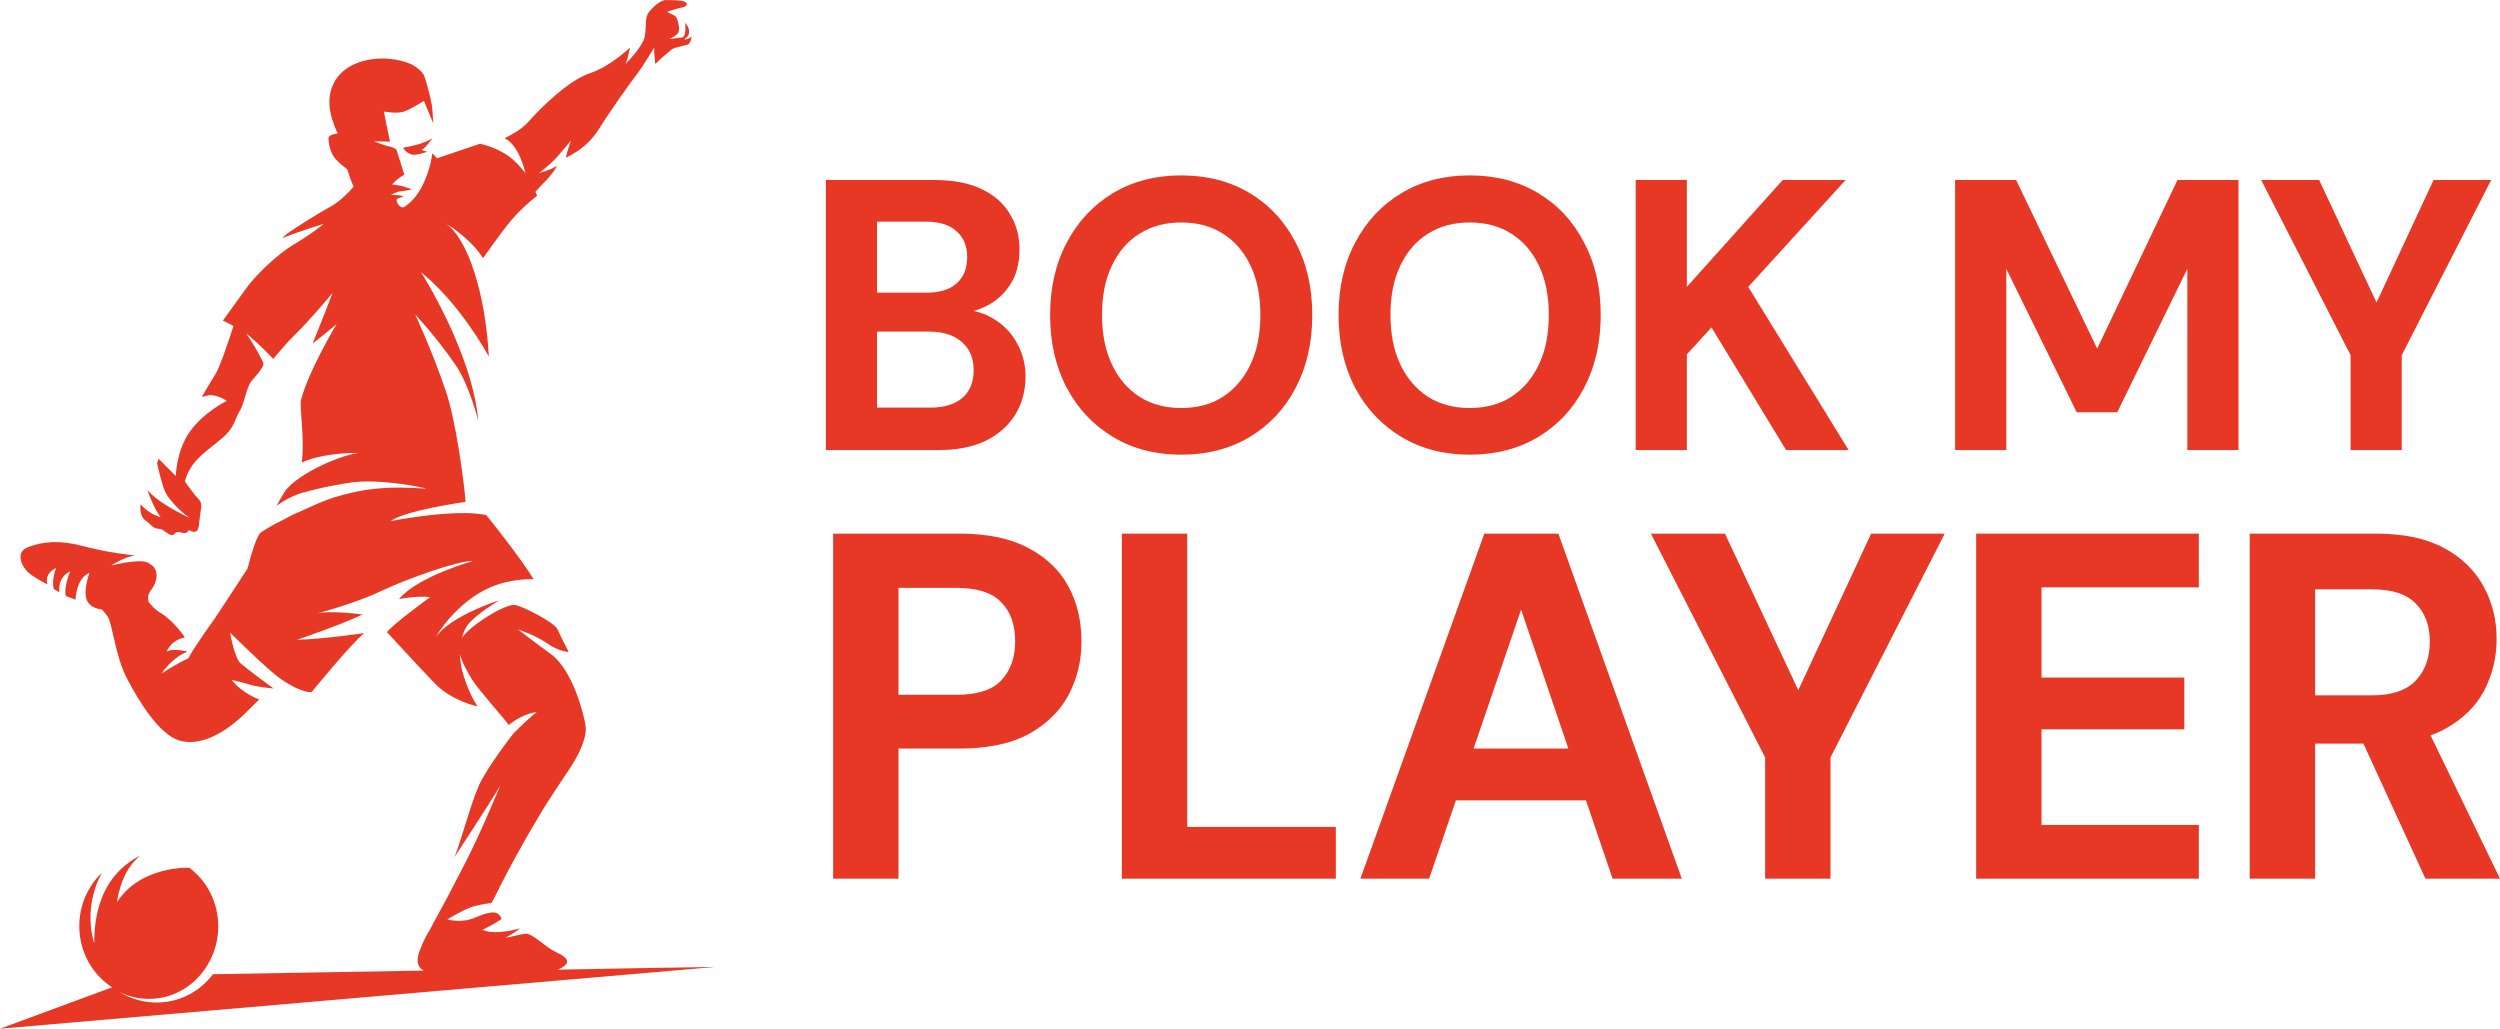
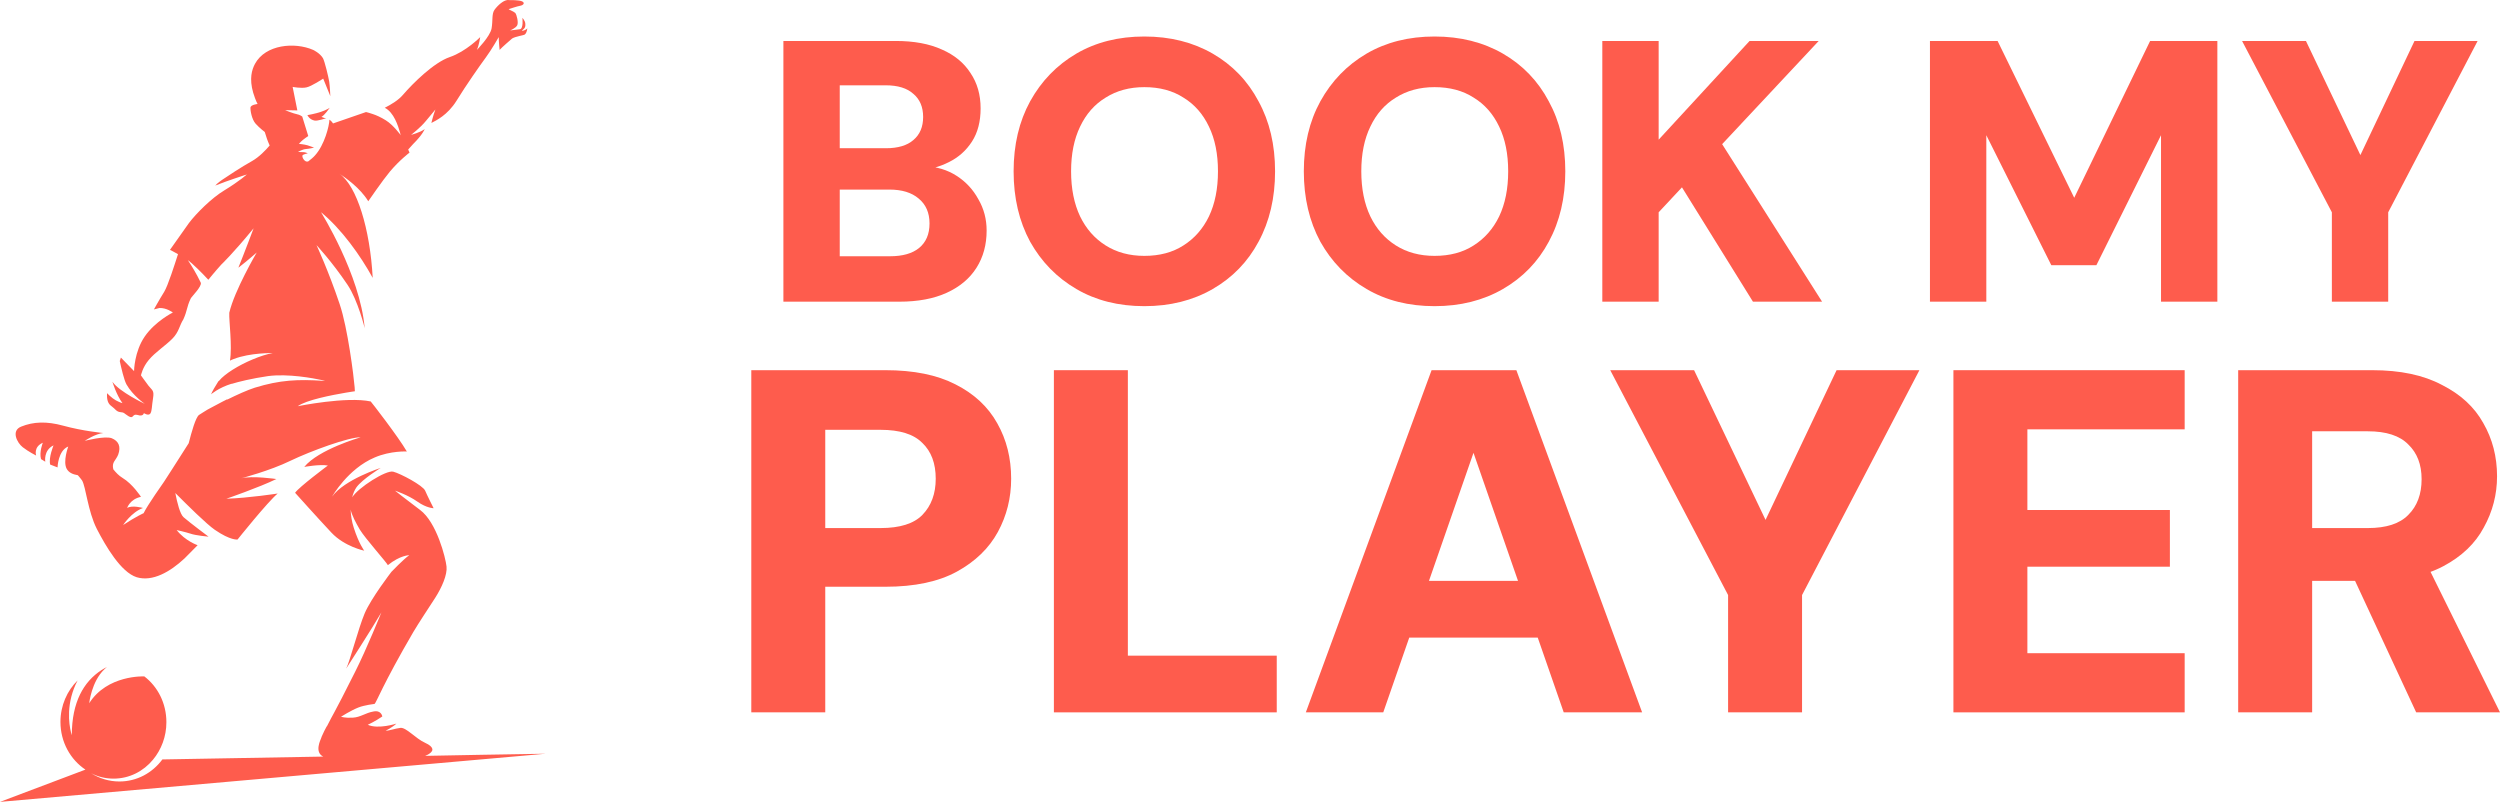
- <svg xmlns="http://www.w3.org/2000/svg" width="209" height="86" viewBox="0 0 209 86" fill="none">
-   <path d="M69.044 37.625V15.05H78.133C79.675 15.05 80.973 15.297 82.029 15.792C83.085 16.286 83.876 16.974 84.404 17.856C84.953 18.716 85.228 19.715 85.228 20.855C85.228 21.994 84.985 22.951 84.499 23.725C84.014 24.499 83.37 25.101 82.567 25.531C81.786 25.94 80.921 26.176 79.97 26.241L80.477 25.886C81.49 25.929 82.388 26.209 83.169 26.724C83.971 27.219 84.594 27.886 85.038 28.724C85.502 29.562 85.734 30.476 85.734 31.465C85.734 32.669 85.449 33.733 84.879 34.658C84.309 35.583 83.486 36.313 82.409 36.851C81.332 37.367 80.013 37.625 78.45 37.625H69.044ZM73.32 34.078H77.754C78.915 34.078 79.812 33.809 80.445 33.271C81.079 32.734 81.395 31.96 81.395 30.949C81.395 29.939 81.068 29.154 80.414 28.595C79.759 28.015 78.851 27.724 77.69 27.724H73.32V34.078ZM73.32 24.467H77.437C78.556 24.467 79.4 24.209 79.97 23.693C80.561 23.177 80.857 22.446 80.857 21.5C80.857 20.576 80.561 19.855 79.97 19.339C79.4 18.802 78.545 18.533 77.405 18.533H73.32V24.467Z" fill="#E73725" />
-   <path d="M98.748 38.012C96.594 38.012 94.694 37.517 93.047 36.529C91.401 35.539 90.113 34.174 89.184 32.433C88.255 30.67 87.79 28.638 87.79 26.337C87.79 24.037 88.255 22.016 89.184 20.274C90.113 18.512 91.401 17.136 93.047 16.146C94.694 15.158 96.594 14.663 98.748 14.663C100.923 14.663 102.834 15.158 104.48 16.146C106.127 17.136 107.405 18.512 108.312 20.274C109.241 22.016 109.706 24.037 109.706 26.337C109.706 28.638 109.241 30.67 108.312 32.433C107.405 34.174 106.127 35.539 104.48 36.529C102.834 37.517 100.923 38.012 98.748 38.012ZM98.748 34.11C100.099 34.11 101.261 33.798 102.232 33.175C103.224 32.529 103.995 31.627 104.544 30.465C105.093 29.305 105.367 27.928 105.367 26.337C105.367 24.725 105.093 23.349 104.544 22.209C103.995 21.049 103.224 20.156 102.232 19.533C101.261 18.909 100.099 18.598 98.748 18.598C97.418 18.598 96.257 18.909 95.264 19.533C94.272 20.156 93.501 21.049 92.953 22.209C92.403 23.349 92.129 24.725 92.129 26.337C92.129 27.928 92.403 29.305 92.953 30.465C93.501 31.627 94.272 32.529 95.264 33.175C96.257 33.798 97.418 34.11 98.748 34.11Z" fill="#E73725" />
-   <path d="M122.862 38.012C120.708 38.012 118.808 37.517 117.161 36.529C115.514 35.539 114.226 34.174 113.297 32.433C112.368 30.67 111.904 28.638 111.904 26.337C111.904 24.037 112.368 22.016 113.297 20.274C114.226 18.512 115.514 17.136 117.161 16.146C118.808 15.158 120.708 14.663 122.862 14.663C125.036 14.663 126.947 15.158 128.594 16.146C130.241 17.136 131.518 18.512 132.426 20.274C133.355 22.016 133.82 24.037 133.82 26.337C133.82 28.638 133.355 30.67 132.426 32.433C131.518 34.174 130.241 35.539 128.594 36.529C126.947 37.517 125.036 38.012 122.862 38.012ZM122.862 34.11C124.213 34.11 125.374 33.798 126.345 33.175C127.338 32.529 128.108 31.627 128.657 30.465C129.206 29.305 129.481 27.928 129.481 26.337C129.481 24.725 129.206 23.349 128.657 22.209C128.108 21.049 127.338 20.156 126.345 19.533C125.374 18.909 124.213 18.598 122.862 18.598C121.532 18.598 120.37 18.909 119.378 19.533C118.386 20.156 117.615 21.049 117.066 22.209C116.517 23.349 116.243 24.725 116.243 26.337C116.243 27.928 116.517 29.305 117.066 30.465C117.615 31.627 118.386 32.529 119.378 33.175C120.37 33.798 121.532 34.11 122.862 34.11Z" fill="#E73725" />
-   <path d="M136.746 37.625V15.05H141.021V23.983L149.034 15.05H154.291L146.152 23.983L154.544 37.625H149.319L143.08 27.369L141.021 29.627V37.625H136.746Z" fill="#E73725" />
-   <path d="M163.447 37.625V15.05H168.546L175.324 29.143L182.038 15.05H187.137V37.625H182.861V22.468L177.002 34.465H173.614L167.723 22.468V37.625H163.447Z" fill="#E73725" />
-   <path d="M196.51 37.625V29.692L189.036 15.05H193.881L199.107 26.209H198.252L203.446 15.05H208.259L200.785 29.692V37.625H196.51Z" fill="#E73725" />
-   <path d="M69.651 73.458V44.612H80.254C82.547 44.612 84.449 45.011 85.96 45.807C87.47 46.604 88.59 47.676 89.318 49.022C90.047 50.368 90.411 51.906 90.411 53.637C90.411 55.23 90.06 56.7 89.359 58.046C88.657 59.393 87.551 60.491 86.04 61.343C84.53 62.167 82.601 62.579 80.254 62.579H75.114V73.458H69.651ZM75.114 58.088H79.93C81.683 58.088 82.938 57.689 83.693 56.893C84.476 56.068 84.867 54.983 84.867 53.637C84.867 52.209 84.476 51.11 83.693 50.34C82.938 49.544 81.683 49.145 79.93 49.145H75.114V58.088Z" fill="#E73725" />
-   <path d="M93.787 73.458V44.612H99.25V69.132H111.674V73.458H93.787Z" fill="#E73725" />
-   <path d="M113.729 73.458L124.089 44.612H130.28L140.599 73.458H134.813L127.164 50.959L119.475 73.458H113.729ZM118.302 66.906L119.759 62.579H134.165L135.581 66.906H118.302Z" fill="#E73725" />
-   <path d="M147.566 73.458V63.321L138.016 44.612H144.207L150.884 58.871H149.792L156.428 44.612H162.579L153.029 63.321V73.458H147.566Z" fill="#E73725" />
-   <path d="M165.207 73.458V44.612H183.822V49.104H170.67V56.645H182.608V60.972H170.67V68.967H183.822V73.458H165.207Z" fill="#E73725" />
-   <path d="M188.078 73.458V44.612H198.64C200.934 44.612 202.822 45.011 204.306 45.807C205.79 46.604 206.896 47.676 207.624 49.022C208.353 50.34 208.717 51.81 208.717 53.431C208.717 54.969 208.366 56.412 207.665 57.758C206.963 59.077 205.857 60.148 204.346 60.972C202.862 61.769 200.947 62.167 198.6 62.167H193.542V73.458H188.078ZM202.768 73.458L196.941 60.766H202.849L209 73.458H202.768ZM193.542 58.129H198.317C199.962 58.129 201.176 57.717 201.959 56.893C202.741 56.068 203.132 54.983 203.132 53.637C203.132 52.291 202.741 51.233 201.959 50.464C201.203 49.667 199.989 49.269 198.317 49.269H193.542V58.129Z" fill="#E73725" />
-   <path d="M59.821 80.835C54.832 80.912 50.454 80.988 46.614 81.064C47.275 80.81 47.373 80.53 47.373 80.53C47.373 80.53 47.666 80.123 46.614 79.665C45.563 79.207 44.536 77.986 43.9 78.062C43.288 78.139 42.677 78.368 42.286 78.368C42.286 78.368 43.068 77.986 43.46 77.605C43.46 77.605 41.479 78.24 40.329 77.732C40.329 77.732 41.161 77.35 41.919 76.841C41.919 76.841 41.821 76.129 40.941 76.307C40.06 76.46 39.547 76.918 38.691 76.969C37.835 77.019 37.394 76.867 37.394 76.867C37.394 76.867 38.495 76.18 39.302 75.874C39.962 75.62 41.063 75.493 41.063 75.493C41.258 75.391 41.919 73.483 45.318 67.784C45.905 66.818 46.957 65.266 47.715 64.121C48.449 63.001 49.06 61.628 48.962 60.763C48.865 59.847 47.886 56.005 46.052 54.682C44.242 53.359 43.313 52.622 43.313 52.622C43.313 52.622 44.731 53.08 45.759 53.792C46.786 54.504 47.544 54.504 47.544 54.504C47.544 54.504 46.859 53.181 46.614 52.622C46.37 52.062 43.924 50.79 43.117 50.586C42.335 50.383 39.253 52.316 38.617 53.334C38.715 52.927 38.886 52.545 39.082 52.265C39.742 51.375 41.748 50.179 41.748 50.179C41.748 50.179 37.761 51.426 36.416 53.258C36.416 53.258 38.128 50.281 41.087 49.06C42.848 48.322 44.609 48.424 44.609 48.424C43.68 46.846 40.672 43.056 40.647 43.056C38.006 42.496 32.65 43.565 32.65 43.565C33.555 42.903 36.392 42.369 37.908 42.114C38.495 42.013 38.911 41.962 38.911 41.962C38.911 41.962 38.911 41.809 38.886 41.529C38.788 40.359 38.128 35.169 37.248 32.625C36.025 29.063 34.704 26.29 34.704 26.29C34.704 26.29 36.392 28.046 38.104 30.539C39.253 32.218 39.987 35.195 39.987 35.195C39.473 29.419 35.193 22.754 35.193 22.754C37.468 24.586 39.522 27.41 40.867 29.801C40.574 24.535 39.131 19.956 37.223 18.633C37.883 19.065 39.498 20.159 40.378 21.584C40.378 21.584 41.968 19.32 42.75 18.404C43.827 17.157 44.903 16.368 44.903 16.368C44.903 16.368 44.854 16.241 44.756 16.038C44.927 15.86 45.098 15.656 45.294 15.452C46.346 14.435 46.566 13.85 46.566 13.85C46.028 14.231 45.074 14.46 45.074 14.46C45.074 14.46 46.077 13.723 46.712 12.959C47.348 12.221 47.739 11.738 47.739 11.738C47.471 12.45 47.299 13.188 47.299 13.188C47.788 12.934 49.06 12.374 50.063 10.797C51.066 9.194 52.631 7.006 53.267 6.167C53.903 5.327 54.685 3.979 54.685 3.979C54.685 4.487 54.783 5.352 54.783 5.352C55.003 5.098 56.03 4.233 56.153 4.131C56.52 3.902 57.4 3.801 57.547 3.699C57.791 3.495 57.816 3.037 57.816 3.037C57.645 3.266 57.229 3.317 57.229 3.317C57.351 3.088 57.669 3.088 57.596 2.503C57.547 2.172 57.278 1.918 57.278 1.918C57.278 1.918 57.424 3.114 56.984 3.139L55.932 3.266C55.932 3.266 56.568 3.012 56.715 2.707C56.862 2.427 56.666 1.587 56.495 1.384C56.299 1.206 55.688 1.002 55.786 0.977C55.884 0.951 56.715 0.671 57.033 0.62C57.351 0.57 57.596 0.341 57.278 0.162C56.96 -0.016 55.81 0.01 55.81 0.01C55.272 -0.092 54.538 0.62 54.221 1.053C53.903 1.485 54.049 2.198 53.903 3.037C53.756 3.902 52.288 5.352 52.288 5.352C52.533 4.818 52.655 3.979 52.655 3.979C52.655 3.979 51.09 5.53 49.329 6.116C47.568 6.701 45.269 8.94 44.193 10.161C43.68 10.746 42.946 11.178 42.188 11.56C43.191 12.043 43.655 13.519 43.851 14.18C43.9 14.358 43.924 14.486 43.949 14.511C43.949 14.511 43.142 13.417 42.31 12.908C41.772 12.578 41.258 12.349 40.843 12.221C40.525 12.12 40.28 12.043 40.133 12.018L36.514 13.239C36.392 13.01 36.123 12.832 36.123 12.832C36.098 13.519 35.584 15.529 34.557 16.648C34.362 16.877 34.068 17.106 33.799 17.31C33.432 17.462 33.09 16.877 33.163 16.674C33.212 16.546 33.75 16.445 33.75 16.445C33.75 16.445 33.481 16.317 33.261 16.317C32.968 16.317 32.674 16.292 32.674 16.292C32.674 16.292 33.163 16.012 33.53 15.987C33.897 15.961 34.435 15.834 34.435 15.834C34.435 15.834 34.044 15.681 33.701 15.58C33.334 15.478 32.772 15.427 32.772 15.427C32.772 15.427 32.772 15.427 32.992 15.198C33.212 14.969 33.799 14.587 33.799 14.587L33.139 12.501C33.139 12.501 32.87 12.298 32.552 12.247C32.234 12.196 31.256 11.814 31.256 11.814L32.601 11.84L32.087 9.321C32.087 9.321 33.041 9.499 33.603 9.372C34.142 9.27 35.438 8.431 35.438 8.431L36.22 10.313C36.22 10.313 36.172 9.219 36.098 8.761C36.025 8.304 35.609 6.599 35.413 6.243C35.071 5.683 34.337 5.352 34.337 5.352C32.307 4.487 29.104 4.767 27.954 6.853C27.612 7.489 27.318 8.431 27.758 9.932C28.052 10.873 28.247 11.153 28.247 11.153C28.247 11.153 27.489 11.229 27.465 11.534C27.441 11.865 27.612 12.807 28.027 13.264C28.443 13.723 29.03 14.155 29.03 14.155C29.03 14.155 29.03 14.155 29.275 14.893C29.348 15.096 29.446 15.351 29.568 15.605C29.128 16.114 28.394 16.852 27.661 17.259C26.487 17.895 24.799 18.989 24.701 19.065C24.212 19.37 23.821 19.65 23.601 19.905C24.285 19.625 25.068 19.37 25.729 19.141C26.487 18.887 27.074 18.709 27.074 18.709C27.074 18.709 26.854 18.887 26.487 19.167C26.046 19.497 25.41 19.93 24.604 20.413C23.209 21.227 21.522 22.881 20.715 23.924C19.614 25.451 18.636 26.799 18.636 26.799C18.636 26.799 19.027 26.977 19.517 27.257C19.174 28.3 18.416 30.641 18 31.302C17.462 32.142 16.875 33.185 16.875 33.185L17.487 33.032C18.269 33.007 18.954 33.516 18.954 33.516C18.954 33.516 17.022 34.457 15.872 36.085C14.723 37.713 14.698 39.799 14.698 39.799C14.405 39.494 13.647 38.756 13.255 38.349C13.231 38.426 13.207 38.502 13.182 38.578C13.158 38.629 13.133 38.68 13.133 38.731C13.305 39.494 13.598 40.741 13.867 41.224C14.552 42.42 15.872 43.31 15.872 43.31C15.872 43.31 13.109 42.038 12.326 40.944C12.326 40.944 12.742 42.318 13.427 43.234C13.305 43.208 13.182 43.158 13.06 43.107C12.595 42.929 12.13 42.572 11.739 42.165C11.69 42.929 11.861 43.31 12.228 43.565C12.669 43.87 12.742 44.15 13.207 44.201C13.671 44.252 13.476 44.252 14.087 44.633C14.698 44.989 14.454 44.328 15.09 44.506C15.726 44.709 15.775 44.302 15.775 44.302C15.775 44.302 16.264 44.633 16.484 44.353C16.68 44.048 16.631 43.59 16.777 42.725C16.924 41.86 16.704 41.886 16.288 41.377C15.897 40.868 15.457 40.257 15.457 40.257C15.457 40.257 15.628 39.392 16.313 38.604C16.997 37.789 18.196 37.026 18.881 36.339C19.639 35.602 19.663 34.915 20.103 34.253C20.568 33.236 20.446 32.981 20.91 32.014C20.984 31.836 22.182 30.692 22.011 30.31C21.546 29.369 21.033 28.529 20.593 27.893C20.739 27.995 20.886 28.122 21.008 28.224C21.913 29.012 22.843 30.005 22.843 30.005C22.843 30.005 23.601 29.089 24.261 28.376C24.261 28.376 25.533 27.206 27.807 24.484C27.807 24.484 26.731 27.282 26.169 28.631C26.169 28.656 26.144 28.682 26.144 28.707C27.122 27.969 28.15 27.079 28.15 27.079C28.15 27.079 25.704 31.149 25.142 33.541C25.093 34.406 25.484 37.103 25.215 38.68C25.362 38.604 25.484 38.553 25.631 38.502C27.441 37.815 29.911 37.866 29.911 37.866C29.275 37.968 28.492 38.222 27.685 38.553C26.193 39.163 24.652 40.079 24.017 40.842L23.943 40.893C23.576 41.453 23.283 41.962 23.136 42.293C23.136 42.293 23.968 41.58 25.41 41.148L25.386 41.173C26.144 40.944 27.612 40.588 29.397 40.334C31.574 40.054 34.362 40.563 35.316 40.766C35.536 40.817 35.658 40.842 35.658 40.842C35.584 40.842 35.536 40.842 35.462 40.842C32.674 40.664 30.718 40.741 27.93 41.58C27.122 41.835 25.973 42.343 24.921 42.852L24.897 42.827C24.897 42.827 24.114 43.208 23.307 43.641C22.94 43.819 22.574 44.023 22.305 44.201C22.109 44.328 21.938 44.43 21.815 44.506C21.449 44.786 21.008 46.312 20.69 47.533C19.443 49.467 17.976 51.68 17.976 51.68C17.976 51.68 16.117 54.25 15.75 55.038C15.75 55.038 14.87 55.42 13.5 56.31C13.5 56.31 14.405 54.937 15.677 54.479C15.677 54.479 14.503 54.148 13.94 54.479C13.94 54.479 14.234 53.537 15.457 53.283C15.457 53.283 14.552 51.909 13.427 51.248C13.035 51.019 12.717 50.688 12.424 50.332C12.228 49.543 12.693 49.416 12.962 48.755C13.28 47.89 13.011 47.304 12.253 46.999C11.495 46.719 9.294 47.279 9.294 47.279C9.294 47.279 10.443 46.516 11.323 46.439C11.323 46.439 9.098 46.236 6.921 45.651C5.111 45.167 3.669 45.218 2.323 45.752C1.198 46.185 1.859 47.483 2.495 47.966C3.13 48.449 3.962 48.856 3.962 48.856C3.962 48.856 3.644 47.94 4.696 47.483C4.696 47.483 4.28 48.475 4.5 49.238L4.965 49.518C4.965 49.518 4.745 48.297 5.87 47.762C5.87 47.762 5.307 49.085 5.503 49.823L6.31 50.128C6.31 50.128 6.359 48.322 7.484 47.89C7.484 47.89 6.872 49.492 7.313 50.281C7.533 50.663 7.924 50.866 8.535 50.968C8.707 51.171 8.878 51.349 9 51.528C9.416 52.215 9.636 54.835 10.614 56.718C11.592 58.575 13.256 61.373 14.992 61.907C16.728 62.416 18.66 61.322 20.226 59.898L21.669 58.473C21.669 58.473 20.299 58.015 19.37 56.845C19.37 56.845 20.299 57.048 20.862 57.226C21.424 57.43 22.867 57.557 22.867 57.557C22.867 57.557 20.813 56.056 20.128 55.471C19.737 55.14 19.419 53.868 19.223 52.876C20.568 54.199 22.647 56.209 23.552 56.819C25.288 57.99 26.046 57.862 26.046 57.862C26.046 57.862 29.348 53.817 30.449 52.927C30.449 52.927 27.269 53.41 24.824 53.487C24.824 53.487 28.443 52.265 30.302 51.375C30.302 51.375 27.661 50.993 26.438 51.299C26.438 51.299 29.617 50.484 31.843 49.416C34.068 48.373 38.25 46.872 39.547 46.897C39.547 46.897 34.924 48.195 33.359 50.078C33.359 50.078 35.022 49.772 35.951 49.925C35.951 49.925 32.772 52.24 32.356 52.85C32.356 52.85 34.9 55.624 36.343 57.125C37.786 58.626 39.938 59.058 39.938 59.058C39.938 59.058 39.351 58.32 38.788 56.59C38.568 55.929 38.47 55.267 38.446 54.657C38.593 55.293 38.984 56.005 39.449 56.794C40.036 57.735 42.335 60.254 42.53 60.61C43.875 59.541 44.878 59.541 44.878 59.541C44.267 59.949 42.922 61.322 42.922 61.322C42.922 61.322 40.696 64.146 39.987 65.775C39.278 67.428 38.397 70.837 37.957 71.702C37.957 71.702 40.843 67.326 41.821 65.673C41.821 65.673 40.207 69.591 38.935 72.058C37.737 74.399 37.003 75.773 36.661 76.383C36.416 76.816 36.196 77.223 35.854 77.884C35.829 77.884 35.829 77.91 35.805 77.935C35.633 78.24 35.462 78.571 35.34 78.851C35.291 78.953 35.242 79.055 35.218 79.156C35.169 79.309 34.435 80.657 35.438 81.141C19.027 81.421 18.954 81.421 17.805 81.446C16.704 82.896 15.016 83.812 13.084 83.812C11.959 83.812 10.883 83.481 9.978 82.922C10.736 83.303 11.568 83.507 12.448 83.507C14.185 83.507 15.726 82.718 16.777 81.472C17.682 80.403 18.245 79.004 18.245 77.452C18.245 75.417 17.291 73.636 15.823 72.542C15.775 72.542 11.764 72.364 9.783 75.417C9.783 75.417 10.027 73.102 11.446 71.778C11.544 71.677 11.641 71.6 11.739 71.524C11.519 71.626 11.323 71.753 11.103 71.88C9.196 73.102 7.875 75.264 7.875 78.851C7.875 78.851 7.215 77.019 7.826 74.704C7.973 74.144 8.193 73.559 8.511 72.974C7.361 74.068 6.628 75.671 6.628 77.426C6.628 79.589 7.728 81.472 9.367 82.54L0 86L59.821 80.835Z" fill="#E73725" />
-   <path d="M36.148 11.56C36.148 11.56 35.757 11.815 35.194 11.993C34.608 12.197 33.703 12.349 33.703 12.349C33.703 12.349 33.923 12.833 34.51 12.935C34.828 12.986 35.757 12.68 35.757 12.68C35.537 12.68 35.243 12.527 35.243 12.527C35.561 12.4 36.148 11.56 36.148 11.56Z" fill="#E73725" />
+ <svg xmlns="http://www.w3.org/2000/svg" width="106" height="34" viewBox="0 0 106 34" fill="none">
+   <path d="M23.133 31.958C21.203 31.988 19.51 32.019 18.026 32.049C18.281 31.948 18.319 31.837 18.319 31.837C18.319 31.837 18.432 31.677 18.026 31.496C17.619 31.314 17.222 30.832 16.976 30.862C16.739 30.892 16.503 30.983 16.352 30.983C16.352 30.983 16.654 30.832 16.806 30.681C16.806 30.681 16.04 30.932 15.595 30.731C15.595 30.731 15.917 30.58 16.21 30.379C16.21 30.379 16.172 30.098 15.832 30.168C15.491 30.228 15.292 30.409 14.961 30.429C14.63 30.45 14.46 30.389 14.46 30.389C14.46 30.389 14.886 30.118 15.198 29.997C15.453 29.896 15.879 29.846 15.879 29.846C15.954 29.806 16.21 29.052 17.524 26.799C17.751 26.416 18.158 25.803 18.451 25.35C18.735 24.907 18.971 24.364 18.933 24.022C18.896 23.66 18.517 22.142 17.808 21.619C17.108 21.096 16.749 20.804 16.749 20.804C16.749 20.804 17.297 20.985 17.695 21.267C18.092 21.548 18.385 21.548 18.385 21.548C18.385 21.548 18.12 21.025 18.026 20.804C17.931 20.583 16.985 20.08 16.673 19.999C16.371 19.919 15.179 20.683 14.933 21.085C14.971 20.925 15.037 20.774 15.113 20.663C15.368 20.311 16.144 19.838 16.144 19.838C16.144 19.838 14.602 20.331 14.082 21.055C14.082 21.055 14.744 19.878 15.888 19.396C16.569 19.104 17.25 19.144 17.25 19.144C16.891 18.521 15.727 17.022 15.718 17.022C14.697 16.801 12.626 17.223 12.626 17.223C12.975 16.962 14.072 16.75 14.659 16.65C14.886 16.61 15.046 16.59 15.046 16.59C15.046 16.59 15.046 16.529 15.037 16.419C14.999 15.956 14.744 13.904 14.403 12.898C13.931 11.49 13.42 10.394 13.42 10.394C13.42 10.394 14.072 11.088 14.734 12.073C15.179 12.737 15.463 13.914 15.463 13.914C15.264 11.631 13.609 8.996 13.609 8.996C14.489 9.72 15.283 10.836 15.803 11.782C15.69 9.7 15.132 7.889 14.394 7.366C14.649 7.537 15.274 7.97 15.614 8.533C15.614 8.533 16.229 7.638 16.531 7.276C16.947 6.783 17.364 6.471 17.364 6.471C17.364 6.471 17.345 6.421 17.307 6.34C17.373 6.27 17.439 6.19 17.515 6.109C17.922 5.707 18.007 5.475 18.007 5.475C17.799 5.626 17.43 5.717 17.43 5.717C17.43 5.717 17.817 5.425 18.063 5.123C18.309 4.832 18.461 4.641 18.461 4.641C18.357 4.922 18.29 5.214 18.29 5.214C18.48 5.113 18.971 4.892 19.359 4.268C19.747 3.635 20.352 2.77 20.598 2.438C20.844 2.106 21.146 1.573 21.146 1.573C21.146 1.774 21.184 2.116 21.184 2.116C21.269 2.015 21.667 1.674 21.714 1.633C21.856 1.543 22.196 1.503 22.253 1.462C22.348 1.382 22.357 1.201 22.357 1.201C22.291 1.291 22.13 1.311 22.13 1.311C22.177 1.221 22.3 1.221 22.272 0.99C22.253 0.859 22.149 0.758 22.149 0.758C22.149 0.758 22.206 1.231 22.035 1.241L21.629 1.291C21.629 1.291 21.875 1.191 21.931 1.07C21.988 0.959 21.913 0.627 21.846 0.547C21.771 0.477 21.534 0.396 21.572 0.386C21.61 0.376 21.931 0.265 22.054 0.245C22.177 0.225 22.272 0.135 22.149 0.064C22.026 -0.006 21.581 0.004 21.581 0.004C21.373 -0.036 21.09 0.245 20.967 0.416C20.844 0.587 20.901 0.869 20.844 1.201C20.787 1.543 20.22 2.116 20.22 2.116C20.314 1.905 20.361 1.573 20.361 1.573C20.361 1.573 19.756 2.186 19.075 2.418C18.394 2.649 17.505 3.534 17.089 4.017C16.891 4.248 16.607 4.419 16.314 4.57C16.702 4.761 16.881 5.345 16.957 5.606C16.976 5.677 16.985 5.727 16.995 5.737C16.995 5.737 16.683 5.304 16.361 5.103C16.153 4.973 15.954 4.882 15.794 4.832C15.671 4.792 15.576 4.761 15.519 4.751L14.12 5.234C14.072 5.144 13.968 5.073 13.968 5.073C13.959 5.345 13.76 6.139 13.363 6.582C13.287 6.672 13.174 6.763 13.07 6.843C12.928 6.904 12.796 6.672 12.824 6.592C12.843 6.542 13.051 6.501 13.051 6.501C13.051 6.501 12.947 6.451 12.862 6.451C12.748 6.451 12.635 6.441 12.635 6.441C12.635 6.441 12.824 6.33 12.966 6.32C13.108 6.31 13.316 6.26 13.316 6.26C13.316 6.26 13.165 6.2 13.032 6.159C12.89 6.119 12.673 6.099 12.673 6.099C12.673 6.099 12.673 6.099 12.758 6.009C12.843 5.918 13.07 5.767 13.07 5.767L12.815 4.942C12.815 4.942 12.711 4.862 12.588 4.842C12.465 4.822 12.086 4.671 12.086 4.671L12.607 4.681L12.408 3.685C12.408 3.685 12.777 3.756 12.994 3.705C13.202 3.665 13.704 3.333 13.704 3.333L14.006 4.077C14.006 4.077 13.987 3.645 13.959 3.464C13.931 3.283 13.77 2.609 13.694 2.468C13.562 2.247 13.278 2.116 13.278 2.116C12.493 1.774 11.254 1.885 10.81 2.709C10.677 2.961 10.564 3.333 10.734 3.927C10.848 4.299 10.923 4.409 10.923 4.409C10.923 4.409 10.63 4.439 10.62 4.56C10.611 4.691 10.677 5.063 10.838 5.244C10.999 5.425 11.226 5.596 11.226 5.596C11.226 5.596 11.226 5.596 11.32 5.888C11.349 5.968 11.387 6.069 11.434 6.169C11.264 6.371 10.98 6.662 10.696 6.823C10.242 7.075 9.59 7.507 9.552 7.537C9.363 7.658 9.211 7.769 9.126 7.869C9.391 7.759 9.694 7.658 9.949 7.568C10.242 7.467 10.469 7.397 10.469 7.397C10.469 7.397 10.384 7.467 10.242 7.578C10.072 7.708 9.826 7.879 9.514 8.07C8.975 8.392 8.322 9.046 8.01 9.458C7.585 10.062 7.206 10.595 7.206 10.595C7.206 10.595 7.358 10.665 7.547 10.776C7.415 11.188 7.121 12.114 6.961 12.375C6.753 12.707 6.526 13.12 6.526 13.12L6.762 13.059C7.065 13.049 7.329 13.25 7.329 13.25C7.329 13.25 6.582 13.622 6.138 14.266C5.693 14.91 5.684 15.735 5.684 15.735C5.57 15.614 5.277 15.322 5.126 15.161C5.116 15.191 5.107 15.222 5.097 15.252C5.088 15.272 5.079 15.292 5.079 15.312C5.145 15.614 5.258 16.107 5.362 16.298C5.627 16.771 6.138 17.123 6.138 17.123C6.138 17.123 5.069 16.62 4.766 16.187C4.766 16.187 4.927 16.73 5.192 17.093C5.145 17.082 5.097 17.062 5.05 17.042C4.87 16.972 4.691 16.831 4.539 16.67C4.521 16.972 4.587 17.123 4.729 17.223C4.899 17.344 4.927 17.455 5.107 17.475C5.287 17.495 5.211 17.495 5.447 17.646C5.684 17.787 5.589 17.525 5.835 17.595C6.081 17.676 6.1 17.515 6.1 17.515C6.1 17.515 6.289 17.646 6.374 17.535C6.45 17.414 6.431 17.233 6.488 16.891C6.544 16.549 6.459 16.559 6.299 16.358C6.147 16.157 5.977 15.916 5.977 15.916C5.977 15.916 6.043 15.574 6.308 15.262C6.573 14.94 7.036 14.638 7.301 14.367C7.594 14.075 7.604 13.803 7.774 13.542C7.954 13.14 7.906 13.039 8.086 12.657C8.114 12.586 8.578 12.134 8.512 11.983C8.332 11.611 8.133 11.279 7.963 11.027C8.02 11.068 8.077 11.118 8.124 11.158C8.474 11.47 8.833 11.862 8.833 11.862C8.833 11.862 9.126 11.5 9.382 11.219C9.382 11.219 9.873 10.756 10.753 9.68C10.753 9.68 10.337 10.786 10.119 11.319C10.119 11.329 10.11 11.339 10.11 11.349C10.488 11.058 10.885 10.706 10.885 10.706C10.885 10.706 9.94 12.315 9.722 13.26C9.703 13.602 9.854 14.668 9.75 15.292C9.807 15.262 9.854 15.242 9.911 15.222C10.611 14.95 11.566 14.97 11.566 14.97C11.32 15.011 11.018 15.111 10.706 15.242C10.129 15.483 9.533 15.845 9.287 16.147L9.259 16.167C9.117 16.388 9.003 16.59 8.947 16.72C8.947 16.72 9.268 16.439 9.826 16.268L9.817 16.278C10.11 16.187 10.677 16.046 11.368 15.946C12.209 15.835 13.287 16.036 13.656 16.117C13.741 16.137 13.789 16.147 13.789 16.147C13.76 16.147 13.741 16.147 13.713 16.147C12.635 16.077 11.878 16.107 10.8 16.439C10.488 16.539 10.044 16.74 9.637 16.942L9.628 16.931C9.628 16.931 9.325 17.082 9.013 17.253C8.871 17.324 8.729 17.404 8.625 17.475C8.549 17.525 8.483 17.565 8.436 17.595C8.294 17.706 8.124 18.309 8.001 18.792C7.519 19.557 6.951 20.432 6.951 20.432C6.951 20.432 6.232 21.448 6.09 21.759C6.09 21.759 5.75 21.91 5.22 22.262C5.22 22.262 5.57 21.719 6.062 21.538C6.062 21.538 5.608 21.407 5.391 21.538C5.391 21.538 5.504 21.166 5.977 21.065C5.977 21.065 5.627 20.522 5.192 20.261C5.041 20.17 4.918 20.04 4.804 19.899C4.729 19.587 4.908 19.537 5.012 19.275C5.135 18.933 5.031 18.702 4.738 18.581C4.445 18.47 3.594 18.692 3.594 18.692C3.594 18.692 4.038 18.39 4.379 18.36C4.379 18.36 3.518 18.279 2.676 18.048C1.977 17.857 1.419 17.877 0.898 18.088C0.463 18.259 0.719 18.772 0.965 18.963C1.211 19.154 1.532 19.315 1.532 19.315C1.532 19.315 1.409 18.953 1.816 18.772C1.816 18.772 1.655 19.164 1.74 19.466L1.92 19.577C1.92 19.577 1.835 19.094 2.27 18.883C2.27 18.883 2.052 19.406 2.128 19.698L2.44 19.818C2.44 19.818 2.459 19.104 2.894 18.933C2.894 18.933 2.658 19.567 2.828 19.878C2.913 20.029 3.064 20.11 3.301 20.15C3.367 20.231 3.433 20.301 3.48 20.371C3.641 20.643 3.726 21.679 4.104 22.423C4.483 23.157 5.126 24.264 5.797 24.475C6.469 24.676 7.216 24.244 7.821 23.68L8.379 23.117C8.379 23.117 7.85 22.936 7.49 22.474C7.49 22.474 7.85 22.554 8.067 22.624C8.285 22.705 8.843 22.755 8.843 22.755C8.843 22.755 8.048 22.162 7.783 21.93C7.632 21.8 7.509 21.297 7.433 20.904C7.954 21.427 8.757 22.222 9.107 22.463C9.779 22.926 10.072 22.876 10.072 22.876C10.072 22.876 11.349 21.277 11.774 20.925C11.774 20.925 10.545 21.116 9.599 21.146C9.599 21.146 10.999 20.663 11.718 20.311C11.718 20.311 10.696 20.16 10.223 20.281C10.223 20.281 11.453 19.959 12.313 19.537C13.174 19.124 14.791 18.531 15.292 18.541C15.292 18.541 13.505 19.054 12.9 19.798C12.9 19.798 13.543 19.677 13.902 19.738C13.902 19.738 12.673 20.653 12.512 20.894C12.512 20.894 13.495 21.991 14.053 22.584C14.611 23.178 15.444 23.349 15.444 23.349C15.444 23.349 15.217 23.057 14.999 22.373C14.914 22.111 14.876 21.85 14.867 21.608C14.924 21.86 15.075 22.142 15.255 22.453C15.482 22.826 16.371 23.821 16.446 23.962C16.966 23.54 17.354 23.54 17.354 23.54C17.118 23.701 16.598 24.244 16.598 24.244C16.598 24.244 15.737 25.36 15.463 26.004C15.188 26.658 14.848 28.005 14.678 28.347C14.678 28.347 15.794 26.617 16.172 25.964C16.172 25.964 15.548 27.513 15.056 28.488C14.593 29.413 14.309 29.957 14.177 30.198C14.082 30.369 13.997 30.53 13.864 30.791C13.855 30.791 13.855 30.802 13.845 30.812C13.779 30.932 13.713 31.063 13.666 31.174C13.647 31.214 13.628 31.254 13.618 31.294C13.6 31.355 13.316 31.888 13.704 32.079C7.358 32.19 7.329 32.19 6.885 32.2C6.459 32.773 5.807 33.135 5.06 33.135C4.625 33.135 4.208 33.004 3.859 32.783C4.152 32.934 4.473 33.014 4.814 33.014C5.485 33.014 6.081 32.703 6.488 32.21C6.838 31.787 7.055 31.234 7.055 30.62C7.055 29.816 6.686 29.112 6.119 28.679C6.1 28.679 4.549 28.609 3.783 29.816C3.783 29.816 3.877 28.901 4.426 28.378C4.464 28.337 4.502 28.307 4.539 28.277C4.454 28.317 4.379 28.367 4.294 28.418C3.556 28.901 3.045 29.756 3.045 31.174C3.045 31.174 2.79 30.45 3.026 29.534C3.083 29.313 3.168 29.082 3.291 28.85C2.847 29.283 2.563 29.916 2.563 30.61C2.563 31.465 2.989 32.21 3.622 32.632L0 34L23.133 31.958Z" fill="#FE5C4D" />
+   <path d="M13.981 4.57C13.981 4.57 13.829 4.671 13.611 4.741C13.384 4.822 13.033 4.882 13.033 4.882C13.033 4.882 13.118 5.074 13.346 5.114C13.469 5.134 13.829 5.013 13.829 5.013C13.744 5.013 13.63 4.953 13.63 4.953C13.753 4.902 13.981 4.57 13.981 4.57Z" fill="#FE5C4D" />
+   <path d="M33.216 12.791V1.737H37.978C38.754 1.737 39.407 1.858 39.938 2.101C40.468 2.332 40.872 2.664 41.148 3.095C41.435 3.517 41.578 4.017 41.578 4.596C41.578 5.154 41.456 5.622 41.212 6.001C40.968 6.38 40.644 6.67 40.24 6.87C39.847 7.07 39.412 7.191 38.934 7.233L39.189 7.043C39.709 7.064 40.166 7.201 40.559 7.454C40.952 7.706 41.26 8.038 41.483 8.449C41.716 8.849 41.833 9.291 41.833 9.775C41.833 10.375 41.69 10.902 41.403 11.354C41.116 11.807 40.697 12.16 40.145 12.412C39.592 12.665 38.923 12.791 38.138 12.791H33.216ZM35.605 10.865H37.739C38.27 10.865 38.679 10.749 38.966 10.517C39.263 10.275 39.412 9.928 39.412 9.475C39.412 9.022 39.258 8.67 38.95 8.417C38.653 8.164 38.239 8.038 37.708 8.038H35.605V10.865ZM35.605 6.285H37.564C38.074 6.285 38.462 6.169 38.727 5.938C39.003 5.706 39.141 5.38 39.141 4.959C39.141 4.538 39.003 4.211 38.727 3.98C38.462 3.738 38.069 3.617 37.548 3.617H35.605V6.285Z" fill="#FE5C4D" />
+   <path d="M48.52 12.981C47.426 12.981 46.465 12.739 45.637 12.254C44.809 11.77 44.156 11.102 43.678 10.249C43.211 9.386 42.977 8.391 42.977 7.264C42.977 6.138 43.211 5.148 43.678 4.296C44.156 3.432 44.809 2.759 45.637 2.274C46.465 1.79 47.426 1.548 48.52 1.548C49.614 1.548 50.58 1.79 51.419 2.274C52.258 2.759 52.906 3.432 53.362 4.296C53.83 5.148 54.063 6.138 54.063 7.264C54.063 8.391 53.83 9.386 53.362 10.249C52.906 11.102 52.258 11.77 51.419 12.254C50.58 12.739 49.614 12.981 48.52 12.981ZM48.52 10.849C49.168 10.849 49.72 10.702 50.177 10.407C50.644 10.112 51.005 9.701 51.26 9.175C51.515 8.638 51.642 8.001 51.642 7.264C51.642 6.527 51.515 5.896 51.26 5.369C51.005 4.832 50.644 4.422 50.177 4.138C49.72 3.843 49.168 3.695 48.52 3.695C47.894 3.695 47.347 3.843 46.88 4.138C46.412 4.422 46.051 4.832 45.796 5.369C45.542 5.896 45.414 6.527 45.414 7.264C45.414 8.001 45.542 8.638 45.796 9.175C46.051 9.701 46.412 10.112 46.88 10.407C47.347 10.702 47.894 10.849 48.52 10.849Z" fill="#FE5C4D" />
+   <path d="M60.825 12.981C59.732 12.981 58.771 12.739 57.942 12.254C57.114 11.77 56.461 11.102 55.983 10.249C55.516 9.386 55.282 8.391 55.282 7.264C55.282 6.138 55.516 5.148 55.983 4.296C56.461 3.432 57.114 2.759 57.942 2.274C58.771 1.79 59.732 1.548 60.825 1.548C61.919 1.548 62.886 1.79 63.724 2.274C64.563 2.759 65.211 3.432 65.668 4.296C66.135 5.148 66.369 6.138 66.369 7.264C66.369 8.391 66.135 9.386 65.668 10.249C65.211 11.102 64.563 11.77 63.724 12.254C62.886 12.739 61.919 12.981 60.825 12.981ZM60.825 10.849C61.473 10.849 62.025 10.702 62.482 10.407C62.949 10.112 63.31 9.701 63.565 9.175C63.82 8.638 63.947 8.001 63.947 7.264C63.947 6.527 63.82 5.896 63.565 5.369C63.31 4.832 62.949 4.422 62.482 4.138C62.025 3.843 61.473 3.695 60.825 3.695C60.199 3.695 59.652 3.843 59.185 4.138C58.718 4.422 58.356 4.832 58.102 5.369C57.847 5.896 57.719 6.527 57.719 7.264C57.719 8.001 57.847 8.638 58.102 9.175C58.356 9.701 58.718 10.112 59.185 10.407C59.652 10.702 60.199 10.849 60.825 10.849Z" fill="#FE5C4D" />
+   <path d="M67.938 12.791V1.737H70.327V5.922L74.182 1.737H77.113L73.019 6.112L77.256 12.791H74.325L71.315 7.943L70.327 9.001V12.791H67.938Z" fill="#FE5C4D" />
+   <path d="M81.83 12.791V1.737H84.698L87.947 8.386L91.165 1.737H94.016V12.791H91.627V5.733L88.887 11.244H86.975L84.22 5.733V12.791H81.83Z" fill="#FE5C4D" />
+   <path d="M98.871 12.791V9.001L95.064 1.737H97.772L100.304 7.043H99.859L102.375 1.737H105.051L101.26 9.001V12.791H98.871Z" fill="#FE5C4D" />
+   <path d="M31.855 30.204V15.696H37.542C38.741 15.696 39.73 15.896 40.511 16.297C41.305 16.698 41.898 17.25 42.288 17.955C42.678 18.646 42.873 19.427 42.873 20.297C42.873 21.112 42.685 21.865 42.309 22.556C41.932 23.247 41.354 23.807 40.574 24.235C39.793 24.663 38.782 24.878 37.542 24.878H34.991V30.204H31.855ZM34.991 22.39H37.333C38.155 22.39 38.748 22.204 39.11 21.831C39.486 21.444 39.675 20.933 39.675 20.297C39.675 19.648 39.486 19.143 39.11 18.784C38.748 18.411 38.155 18.224 37.333 18.224H34.991V22.39Z" fill="#FE5C4D" />
+   <path d="M44.685 30.204V15.696H47.821V27.8H54.134V30.204H44.685Z" fill="#FE5C4D" />
+   <path d="M55.367 30.204L60.699 15.696H64.294L69.626 30.204H66.302L62.476 19.199L58.65 30.204H55.367ZM57.688 27.033L58.524 24.629H66.197L67.012 27.033H57.688Z" fill="#FE5C4D" />
+   <path d="M73.271 30.204V25.23L68.274 15.696H71.829L75.153 22.66H74.567L77.871 15.696H81.383L76.407 25.23V30.204H73.271Z" fill="#FE5C4D" />
+   <path d="M82.825 30.204V15.696H92.63V18.204H85.961V21.624H92.003V24.028H85.961V27.696H92.63V30.204H82.825Z" fill="#FE5C4D" />
+   <path d="M94.899 30.204V15.696H100.585C101.77 15.696 102.753 15.903 103.533 16.318C104.328 16.718 104.913 17.257 105.289 17.934C105.68 18.611 105.875 19.364 105.875 20.194C105.875 20.967 105.687 21.693 105.31 22.37C104.948 23.047 104.376 23.593 103.596 24.007C102.815 24.422 101.805 24.629 100.565 24.629H98.035V30.204H94.899ZM102.446 30.204L99.498 23.862H102.864L106 30.204H102.446ZM98.035 22.39H100.397C101.178 22.39 101.749 22.204 102.112 21.831C102.488 21.458 102.676 20.953 102.676 20.318C102.676 19.696 102.488 19.206 102.112 18.846C101.749 18.473 101.178 18.287 100.397 18.287H98.035V22.39Z" fill="#FE5C4D" />
</svg>
